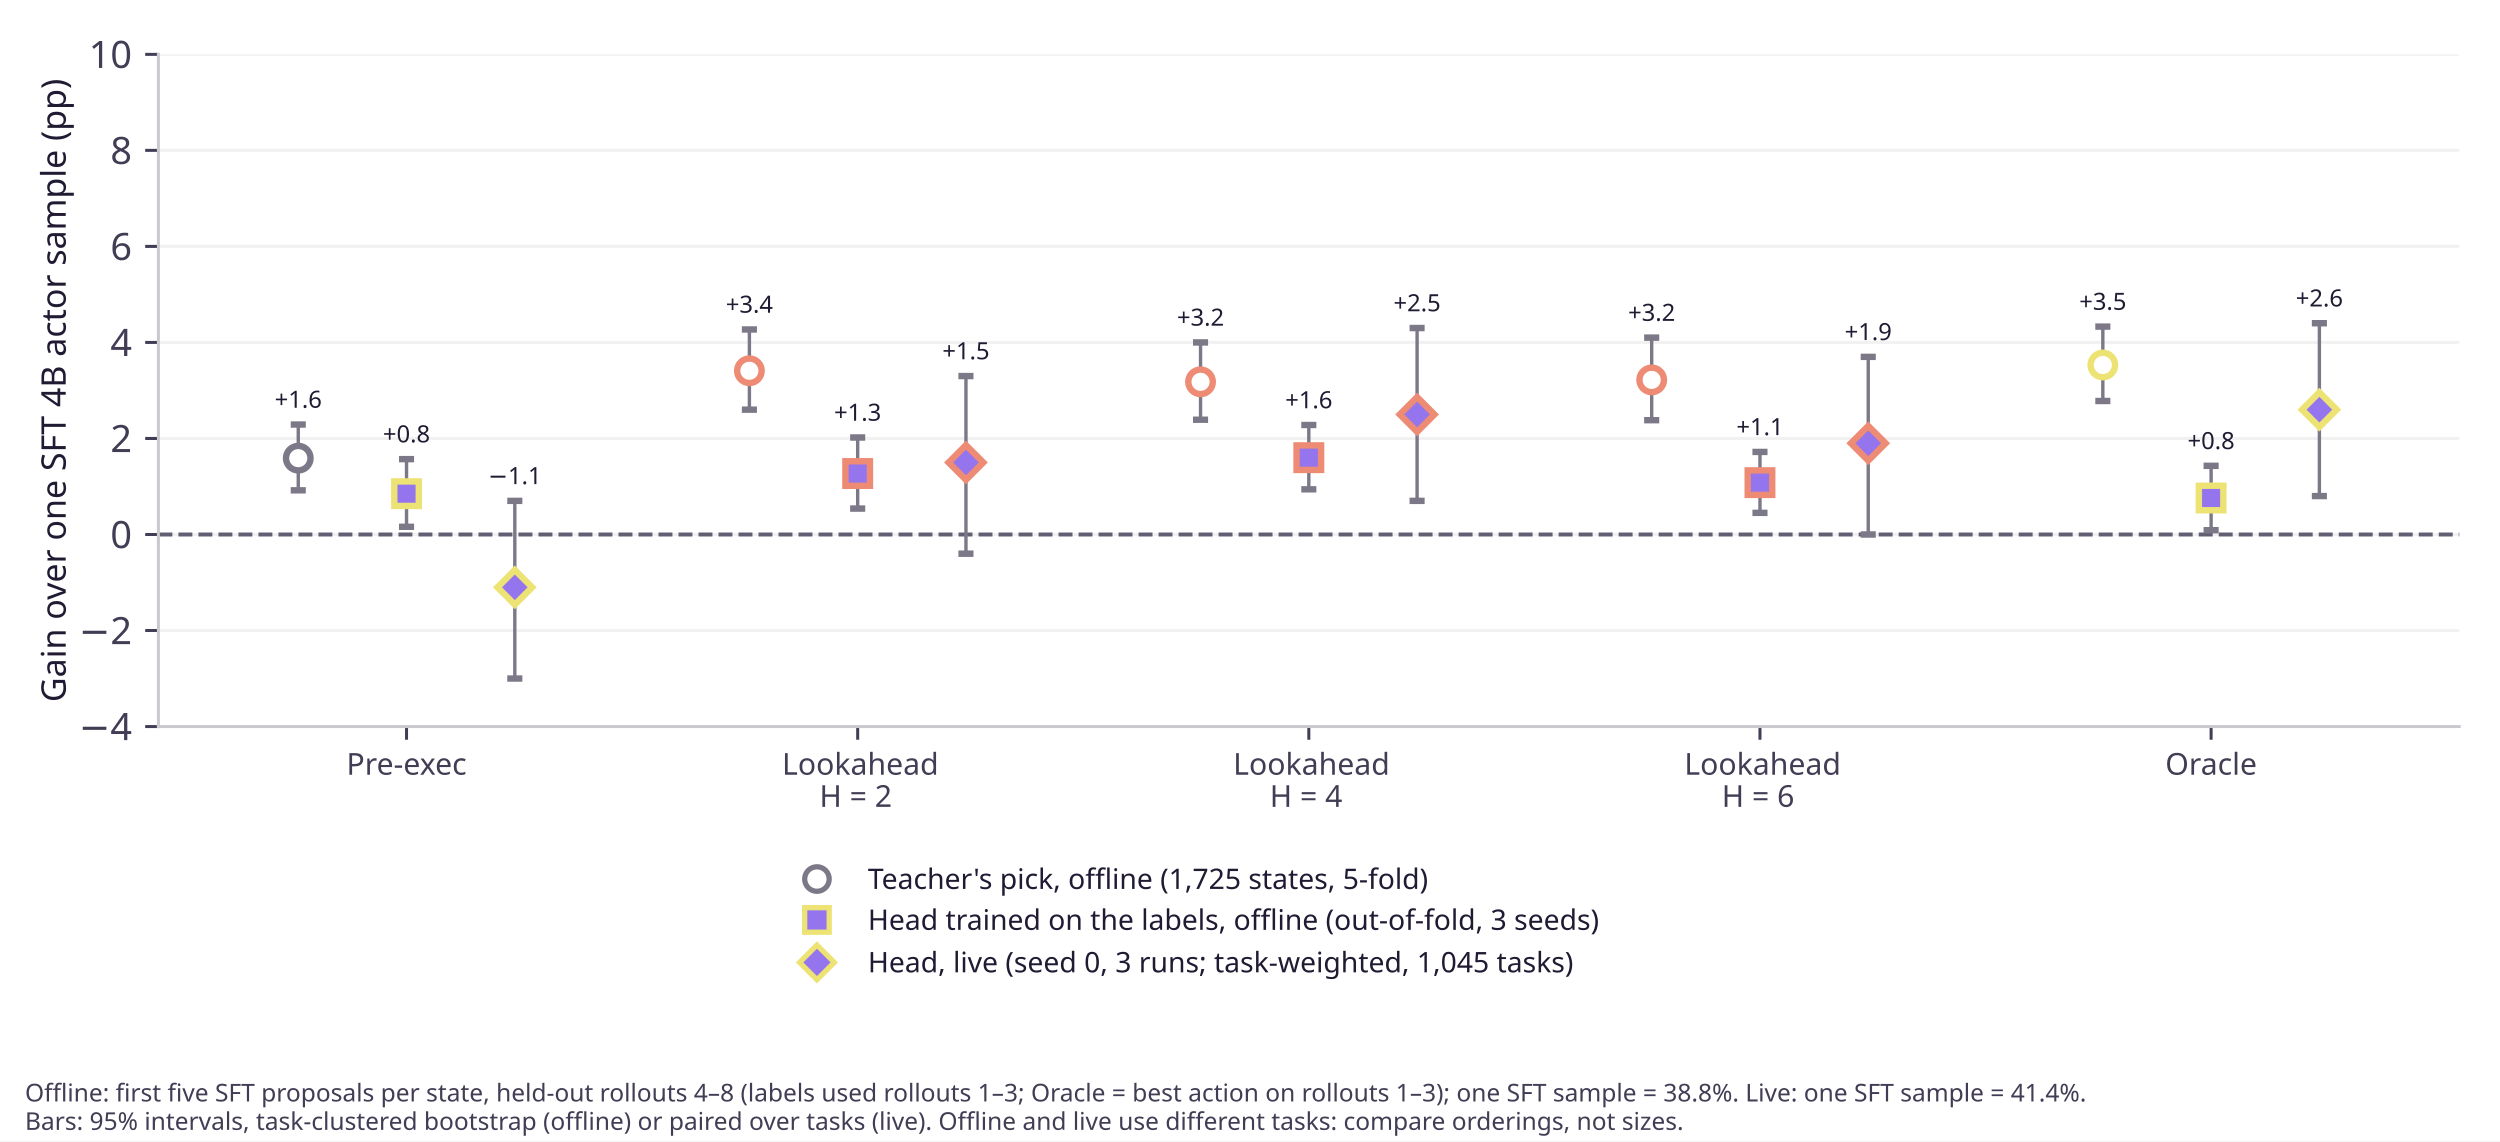
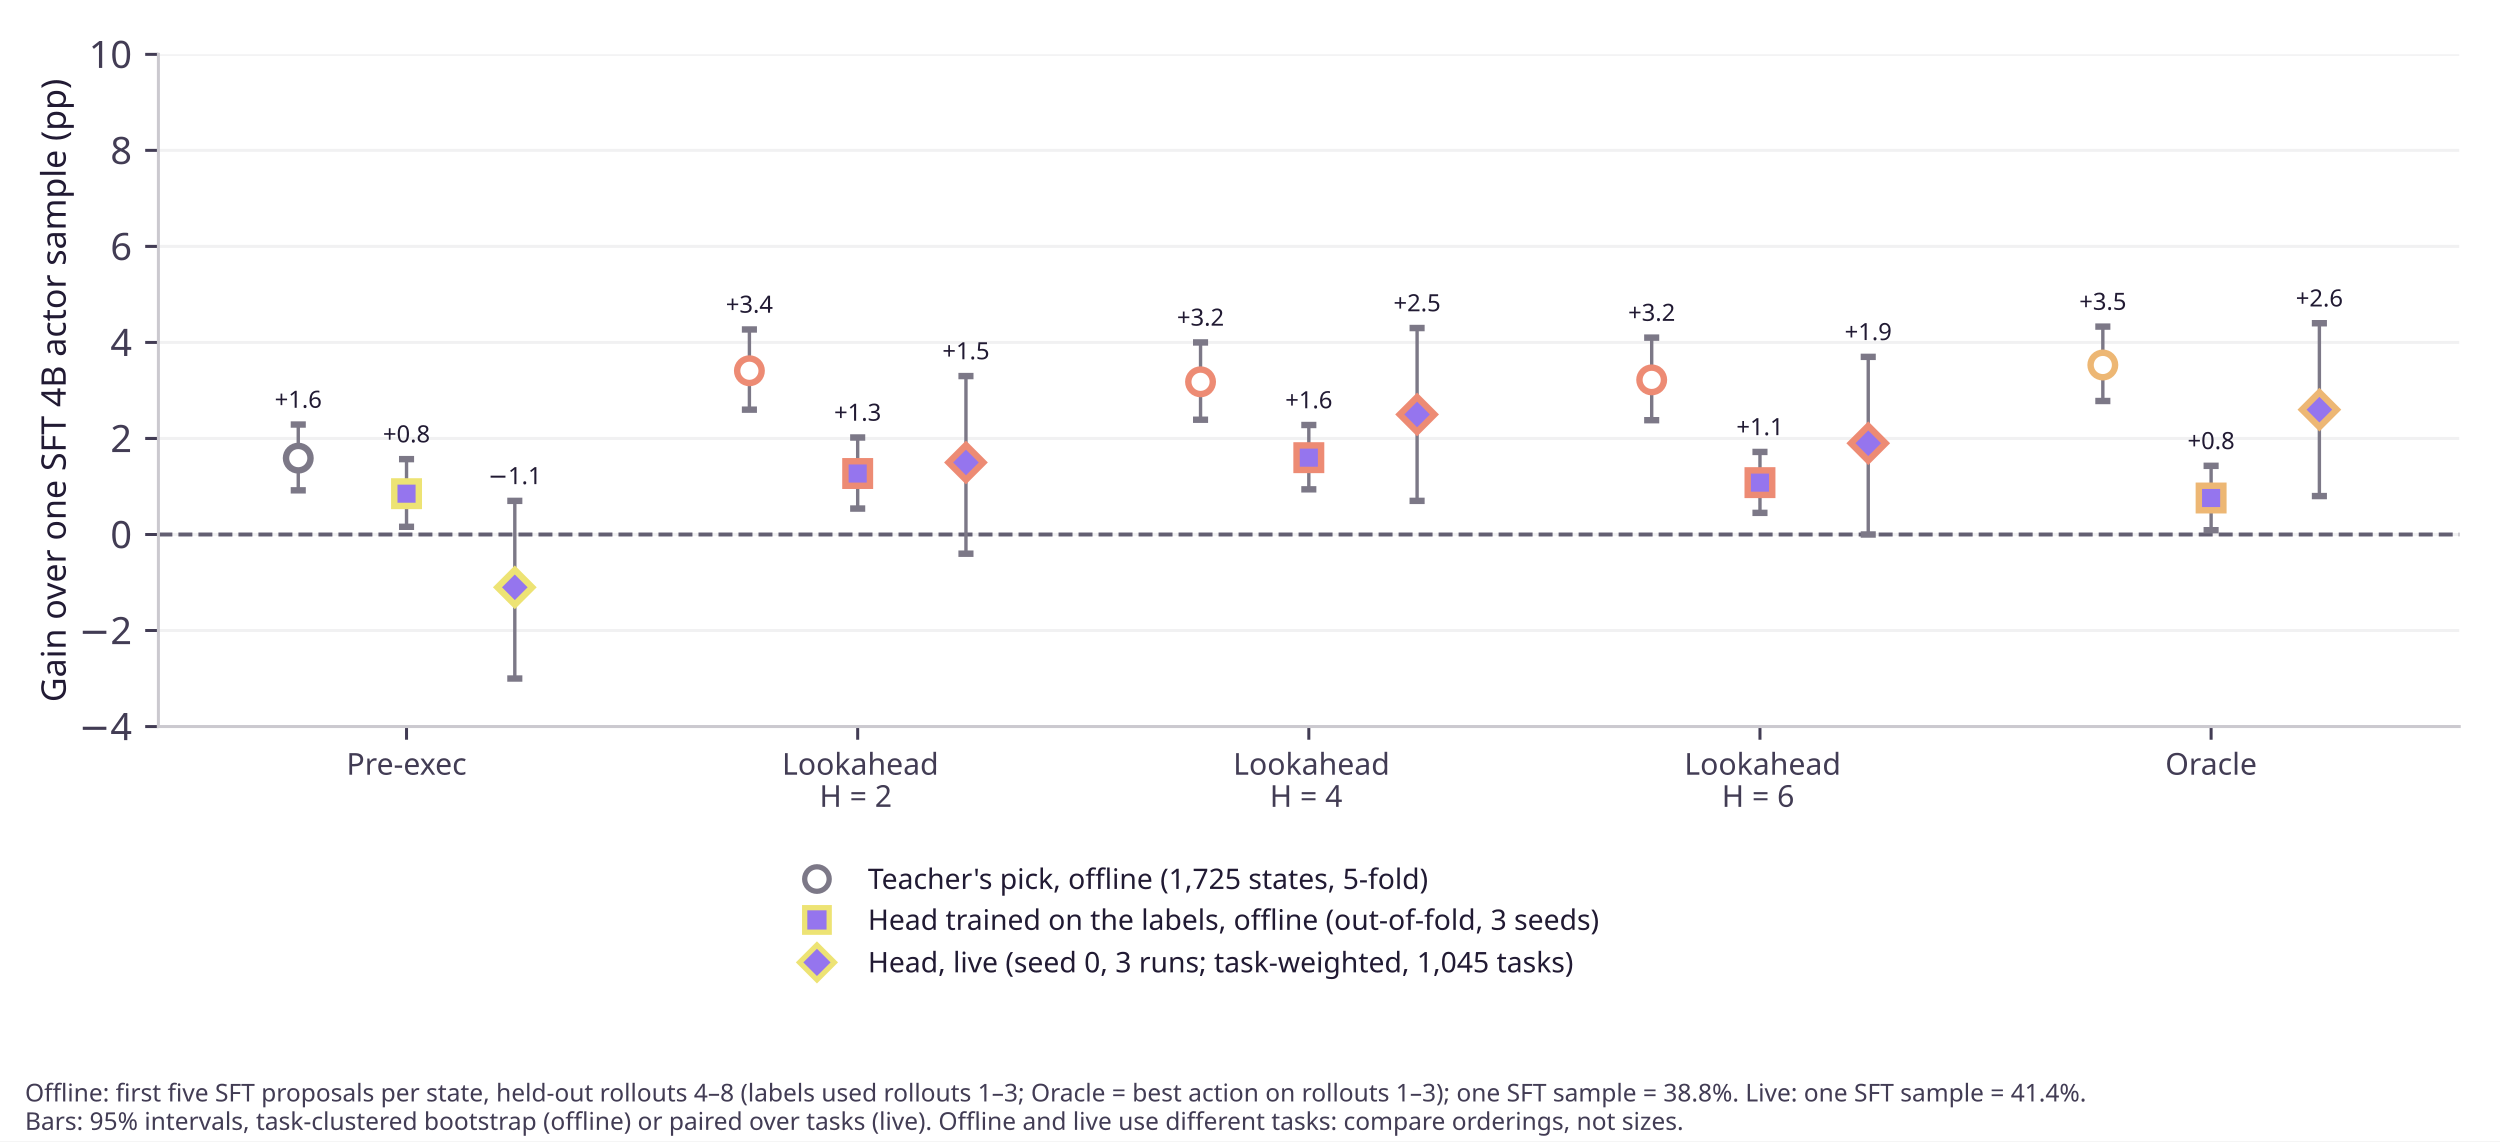
<svg xmlns="http://www.w3.org/2000/svg" xmlns:xlink="http://www.w3.org/1999/xlink" width="662.4pt" height="302.4pt" viewBox="0 0 662.4 302.4" version="1.1">
  <defs>
    <style type="text/css">*{stroke-linejoin: round; stroke-linecap: butt}</style>
  </defs>
  <g id="figure_1">
    <g id="patch_1">
      <path d="M 0 302.4 L 662.4 302.4 L 662.4 0 L 0 0 z " style="fill: #ffffff" />
    </g>
    <g id="axes_1">
      <g id="patch_2">
        <path d="M 41.971 192.508 L 651.6 192.508 L 651.6 14.4 L 41.971 14.4 z " style="fill: #ffffff" />
      </g>
      <g id="line2d_1">
-         <path d="M 41.971 141.62 L 651.6 141.62 " clip-path="url(#p4534a113a1)" style="fill: none; stroke-dasharray: 3.7,1.6; stroke-dashoffset: 0; stroke: #423c54" />
+         <path d="M 41.971 141.62 L 651.6 141.62 " clip-path="url(#pb797f9b821)" style="fill: none; stroke-dasharray: 3.7,1.6; stroke-dashoffset: 0; stroke: #423c54" />
      </g>
      <g id="matplotlib.axis_1">
        <g id="xtick_1">
          <g id="line2d_2">
            <defs>
-               <path id="m0a3f38be21" d="M 0 0 L 0 3.5 " style="stroke: #423c54; stroke-width: 0.8" />
+               <path id="mb67d8c7334" d="M 0 0 L 0 3.5 " style="stroke: #423c54; stroke-width: 0.8" />
            </defs>
            <g>
-               <use xlink:href="#m0a3f38be21" x="107.716" y="192.508" style="fill: #423c54; stroke: #423c54; stroke-width: 0.8" />
+               <use xlink:href="#mb67d8c7334" x="107.716" y="192.508" style="fill: #423c54; stroke: #423c54; stroke-width: 0.8" />
            </g>
          </g>
          <g id="text_1">
            <text style="fill: #423c54; font: 8px 'Albert Sans'; text-anchor: middle" x="107.716" y="205.268" transform="rotate(-0 107.7155 205.2678)">Pre-exec</text>
          </g>
        </g>
        <g id="xtick_2">
          <g id="line2d_3">
            <g>
-               <use xlink:href="#m0a3f38be21" x="227.251" y="192.508" style="fill: #423c54; stroke: #423c54; stroke-width: 0.8" />
+               <use xlink:href="#mb67d8c7334" x="227.251" y="192.508" style="fill: #423c54; stroke: #423c54; stroke-width: 0.8" />
            </g>
          </g>
          <g id="text_2">
            <text style="fill: #423c54; font: 8px 'Albert Sans'" transform="translate(207.2068 205.2678)">Lookahead</text>
            <text style="fill: #423c54; font: 8px 'Albert Sans'" transform="translate(217.1187 213.7798)">H = 2</text>
          </g>
        </g>
        <g id="xtick_3">
          <g id="line2d_4">
            <g>
-               <use xlink:href="#m0a3f38be21" x="346.786" y="192.508" style="fill: #423c54; stroke: #423c54; stroke-width: 0.8" />
+               <use xlink:href="#mb67d8c7334" x="346.786" y="192.508" style="fill: #423c54; stroke: #423c54; stroke-width: 0.8" />
            </g>
          </g>
          <g id="text_3">
            <text style="fill: #423c54; font: 8px 'Albert Sans'" transform="translate(326.7419 205.2678)">Lookahead</text>
            <text style="fill: #423c54; font: 8px 'Albert Sans'" transform="translate(336.4375 213.7798)">H = 4</text>
          </g>
        </g>
        <g id="xtick_4">
          <g id="line2d_5">
            <g>
-               <use xlink:href="#m0a3f38be21" x="466.321" y="192.508" style="fill: #423c54; stroke: #423c54; stroke-width: 0.8" />
+               <use xlink:href="#mb67d8c7334" x="466.321" y="192.508" style="fill: #423c54; stroke: #423c54; stroke-width: 0.8" />
            </g>
          </g>
          <g id="text_4">
            <text style="fill: #423c54; font: 8px 'Albert Sans'" transform="translate(446.2769 205.2678)">Lookahead</text>
            <text style="fill: #423c54; font: 8px 'Albert Sans'" transform="translate(456.1963 213.7798)">H = 6</text>
          </g>
        </g>
        <g id="xtick_5">
          <g id="line2d_6">
            <g>
-               <use xlink:href="#m0a3f38be21" x="585.856" y="192.508" style="fill: #423c54; stroke: #423c54; stroke-width: 0.8" />
+               <use xlink:href="#mb67d8c7334" x="585.856" y="192.508" style="fill: #423c54; stroke: #423c54; stroke-width: 0.8" />
            </g>
          </g>
          <g id="text_5">
            <text style="fill: #423c54; font: 8px 'Albert Sans'; text-anchor: middle" x="585.856" y="205.268" transform="rotate(-0 585.8557 205.2678)">Oracle</text>
          </g>
        </g>
      </g>
      <g id="matplotlib.axis_2">
        <g id="ytick_1">
          <g id="line2d_7">
-             <path d="M 41.971 192.508 L 651.6 192.508 " clip-path="url(#p4534a113a1)" style="fill: none; stroke: #cbc9cf; stroke-opacity: 0.25; stroke-width: 0.8; stroke-linecap: square" />
+             <path d="M 41.971 192.508 L 651.6 192.508 " clip-path="url(#pb797f9b821)" style="fill: none; stroke: #cbc9cf; stroke-opacity: 0.25; stroke-width: 0.8; stroke-linecap: square" />
          </g>
          <g id="line2d_8">
            <defs>
-               <path id="m209fab09b3" d="M 0 0 L -3.5 0 " style="stroke: #423c54; stroke-width: 0.8" />
+               <path id="ma826b77b75" d="M 0 0 L -3.5 0 " style="stroke: #423c54; stroke-width: 0.8" />
            </defs>
            <g>
-               <use xlink:href="#m209fab09b3" x="41.971" y="192.508" style="fill: #423c54; stroke: #423c54; stroke-width: 0.8" />
+               <use xlink:href="#ma826b77b75" x="41.971" y="192.508" style="fill: #423c54; stroke: #423c54; stroke-width: 0.8" />
            </g>
          </g>
          <g id="text_6">
            <text style="fill: #423c54; font: 10px 'Albert Sans'; text-anchor: end" x="34.971" y="196.108" transform="rotate(-0 34.97125 196.1078)">−4</text>
          </g>
        </g>
        <g id="ytick_2">
          <g id="line2d_9">
-             <path d="M 41.971 167.064 L 651.6 167.064 " clip-path="url(#p4534a113a1)" style="fill: none; stroke: #cbc9cf; stroke-opacity: 0.25; stroke-width: 0.8; stroke-linecap: square" />
+             <path d="M 41.971 167.064 L 651.6 167.064 " clip-path="url(#pb797f9b821)" style="fill: none; stroke: #cbc9cf; stroke-opacity: 0.25; stroke-width: 0.8; stroke-linecap: square" />
          </g>
          <g id="line2d_10">
            <g>
-               <use xlink:href="#m209fab09b3" x="41.971" y="167.064" style="fill: #423c54; stroke: #423c54; stroke-width: 0.8" />
+               <use xlink:href="#ma826b77b75" x="41.971" y="167.064" style="fill: #423c54; stroke: #423c54; stroke-width: 0.8" />
            </g>
          </g>
          <g id="text_7">
            <text style="fill: #423c54; font: 10px 'Albert Sans'; text-anchor: end" x="34.971" y="170.664" transform="rotate(-0 34.97125 170.6639)">−2</text>
          </g>
        </g>
        <g id="ytick_3">
          <g id="line2d_11">
-             <path d="M 41.971 141.62 L 651.6 141.62 " clip-path="url(#p4534a113a1)" style="fill: none; stroke: #cbc9cf; stroke-opacity: 0.25; stroke-width: 0.8; stroke-linecap: square" />
+             <path d="M 41.971 141.62 L 651.6 141.62 " clip-path="url(#pb797f9b821)" style="fill: none; stroke: #cbc9cf; stroke-opacity: 0.25; stroke-width: 0.8; stroke-linecap: square" />
          </g>
          <g id="line2d_12">
            <g>
-               <use xlink:href="#m209fab09b3" x="41.971" y="141.62" style="fill: #423c54; stroke: #423c54; stroke-width: 0.8" />
+               <use xlink:href="#ma826b77b75" x="41.971" y="141.62" style="fill: #423c54; stroke: #423c54; stroke-width: 0.8" />
            </g>
          </g>
          <g id="text_8">
            <text style="fill: #423c54; font: 10px 'Albert Sans'; text-anchor: end" x="34.971" y="145.22" transform="rotate(-0 34.97125 145.2199)">0</text>
          </g>
        </g>
        <g id="ytick_4">
          <g id="line2d_13">
-             <path d="M 41.971 116.176 L 651.6 116.176 " clip-path="url(#p4534a113a1)" style="fill: none; stroke: #cbc9cf; stroke-opacity: 0.25; stroke-width: 0.8; stroke-linecap: square" />
+             <path d="M 41.971 116.176 L 651.6 116.176 " clip-path="url(#pb797f9b821)" style="fill: none; stroke: #cbc9cf; stroke-opacity: 0.25; stroke-width: 0.8; stroke-linecap: square" />
          </g>
          <g id="line2d_14">
            <g>
-               <use xlink:href="#m209fab09b3" x="41.971" y="116.176" style="fill: #423c54; stroke: #423c54; stroke-width: 0.8" />
+               <use xlink:href="#ma826b77b75" x="41.971" y="116.176" style="fill: #423c54; stroke: #423c54; stroke-width: 0.8" />
            </g>
          </g>
          <g id="text_9">
            <text style="fill: #423c54; font: 10px 'Albert Sans'; text-anchor: end" x="34.971" y="119.776" transform="rotate(-0 34.97125 119.7759)">2</text>
          </g>
        </g>
        <g id="ytick_5">
          <g id="line2d_15">
-             <path d="M 41.971 90.732 L 651.6 90.732 " clip-path="url(#p4534a113a1)" style="fill: none; stroke: #cbc9cf; stroke-opacity: 0.25; stroke-width: 0.8; stroke-linecap: square" />
+             <path d="M 41.971 90.732 L 651.6 90.732 " clip-path="url(#pb797f9b821)" style="fill: none; stroke: #cbc9cf; stroke-opacity: 0.25; stroke-width: 0.8; stroke-linecap: square" />
          </g>
          <g id="line2d_16">
            <g>
-               <use xlink:href="#m209fab09b3" x="41.971" y="90.732" style="fill: #423c54; stroke: #423c54; stroke-width: 0.8" />
+               <use xlink:href="#ma826b77b75" x="41.971" y="90.732" style="fill: #423c54; stroke: #423c54; stroke-width: 0.8" />
            </g>
          </g>
          <g id="text_10">
            <text style="fill: #423c54; font: 10px 'Albert Sans'; text-anchor: end" x="34.971" y="94.332" transform="rotate(-0 34.97125 94.33193)">4</text>
          </g>
        </g>
        <g id="ytick_6">
          <g id="line2d_17">
-             <path d="M 41.971 65.288 L 651.6 65.288 " clip-path="url(#p4534a113a1)" style="fill: none; stroke: #cbc9cf; stroke-opacity: 0.25; stroke-width: 0.8; stroke-linecap: square" />
+             <path d="M 41.971 65.288 L 651.6 65.288 " clip-path="url(#pb797f9b821)" style="fill: none; stroke: #cbc9cf; stroke-opacity: 0.25; stroke-width: 0.8; stroke-linecap: square" />
          </g>
          <g id="line2d_18">
            <g>
-               <use xlink:href="#m209fab09b3" x="41.971" y="65.288" style="fill: #423c54; stroke: #423c54; stroke-width: 0.8" />
+               <use xlink:href="#ma826b77b75" x="41.971" y="65.288" style="fill: #423c54; stroke: #423c54; stroke-width: 0.8" />
            </g>
          </g>
          <g id="text_11">
            <text style="fill: #423c54; font: 10px 'Albert Sans'; text-anchor: end" x="34.971" y="68.888" transform="rotate(-0 34.97125 68.88795)">6</text>
          </g>
        </g>
        <g id="ytick_7">
          <g id="line2d_19">
-             <path d="M 41.971 39.844 L 651.6 39.844 " clip-path="url(#p4534a113a1)" style="fill: none; stroke: #cbc9cf; stroke-opacity: 0.25; stroke-width: 0.8; stroke-linecap: square" />
+             <path d="M 41.971 39.844 L 651.6 39.844 " clip-path="url(#pb797f9b821)" style="fill: none; stroke: #cbc9cf; stroke-opacity: 0.25; stroke-width: 0.8; stroke-linecap: square" />
          </g>
          <g id="line2d_20">
            <g>
-               <use xlink:href="#m209fab09b3" x="41.971" y="39.844" style="fill: #423c54; stroke: #423c54; stroke-width: 0.8" />
+               <use xlink:href="#ma826b77b75" x="41.971" y="39.844" style="fill: #423c54; stroke: #423c54; stroke-width: 0.8" />
            </g>
          </g>
          <g id="text_12">
            <text style="fill: #423c54; font: 10px 'Albert Sans'; text-anchor: end" x="34.971" y="43.444" transform="rotate(-0 34.97125 43.44398)">8</text>
          </g>
        </g>
        <g id="ytick_8">
          <g id="line2d_21">
-             <path d="M 41.971 14.4 L 651.6 14.4 " clip-path="url(#p4534a113a1)" style="fill: none; stroke: #cbc9cf; stroke-opacity: 0.25; stroke-width: 0.8; stroke-linecap: square" />
+             <path d="M 41.971 14.4 L 651.6 14.4 " clip-path="url(#pb797f9b821)" style="fill: none; stroke: #cbc9cf; stroke-opacity: 0.25; stroke-width: 0.8; stroke-linecap: square" />
          </g>
          <g id="line2d_22">
            <g>
-               <use xlink:href="#m209fab09b3" x="41.971" y="14.4" style="fill: #423c54; stroke: #423c54; stroke-width: 0.8" />
+               <use xlink:href="#ma826b77b75" x="41.971" y="14.4" style="fill: #423c54; stroke: #423c54; stroke-width: 0.8" />
            </g>
          </g>
          <g id="text_13">
            <text style="fill: #423c54; font: 10px 'Albert Sans'; text-anchor: end" x="34.971" y="18" transform="rotate(-0 34.97125 18)">10</text>
          </g>
        </g>
        <g id="text_14">
          <text style="fill: #211a33; font: 9px 'Albert Sans'; text-anchor: middle" x="17.412" y="103.454" transform="rotate(-90 17.41187 103.4539)">Gain over one SFT 4B actor sample (pp)</text>
        </g>
      </g>
      <g id="patch_3">
        <path d="M 41.971 192.508 L 41.971 14.4 " style="fill: none; stroke: #cbc9cf; stroke-width: 0.8; stroke-linejoin: miter; stroke-linecap: square" />
      </g>
      <g id="patch_4">
        <path d="M 41.971 192.508 L 651.6 192.508 " style="fill: none; stroke: #cbc9cf; stroke-width: 0.8; stroke-linejoin: miter; stroke-linecap: square" />
      </g>
      <g id="LineCollection_1">
-         <path d="M 79.027 129.916 L 79.027 112.487 " clip-path="url(#p4534a113a1)" style="fill: none; stroke: #7c7887; stroke-width: 0.9" />
+         <path d="M 79.027 129.916 L 79.027 112.487 " clip-path="url(#pb797f9b821)" style="fill: none; stroke: #7c7887; stroke-width: 0.9" />
      </g>
      <g id="line2d_23">
        <defs>
-           <path id="m569c710609" d="M 2 0 L -2 -0 " style="stroke: #7c7887; stroke-width: 1.7" />
-         </defs>
-         <g clip-path="url(#p4534a113a1)">
-           <use xlink:href="#m569c710609" x="79.027" y="129.916" style="fill: #7c7887; stroke: #7c7887; stroke-width: 1.7" />
+           <path id="m2ffc10a683" d="M 2 0 L -2 -0 " style="stroke: #7c7887; stroke-width: 1.7" />
+         </defs>
+         <g clip-path="url(#pb797f9b821)">
+           <use xlink:href="#m2ffc10a683" x="79.027" y="129.916" style="fill: #7c7887; stroke: #7c7887; stroke-width: 1.7" />
        </g>
      </g>
      <g id="line2d_24">
-         <g clip-path="url(#p4534a113a1)">
-           <use xlink:href="#m569c710609" x="79.027" y="112.487" style="fill: #7c7887; stroke: #7c7887; stroke-width: 1.7" />
+         <g clip-path="url(#pb797f9b821)">
+           <use xlink:href="#m2ffc10a683" x="79.027" y="112.487" style="fill: #7c7887; stroke: #7c7887; stroke-width: 1.7" />
        </g>
      </g>
      <g id="text_15">
        <text style="fill: #211a33; font: 6.3px 'Albert Sans'; text-anchor: middle" x="79.027" y="108.046" transform="rotate(-0 79.02711 108.046)">+1.6</text>
      </g>
      <g id="LineCollection_2">
-         <path d="M 107.716 139.584 L 107.716 121.646 " clip-path="url(#p4534a113a1)" style="fill: none; stroke: #7c7887; stroke-width: 0.9" />
+         <path d="M 107.716 139.584 L 107.716 121.646 " clip-path="url(#pb797f9b821)" style="fill: none; stroke: #7c7887; stroke-width: 0.9" />
      </g>
      <g id="line2d_25">
-         <g clip-path="url(#p4534a113a1)">
-           <use xlink:href="#m569c710609" x="107.716" y="139.584" style="fill: #7c7887; stroke: #7c7887; stroke-width: 1.7" />
+         <g clip-path="url(#pb797f9b821)">
+           <use xlink:href="#m2ffc10a683" x="107.716" y="139.584" style="fill: #7c7887; stroke: #7c7887; stroke-width: 1.7" />
        </g>
      </g>
      <g id="line2d_26">
-         <g clip-path="url(#p4534a113a1)">
-           <use xlink:href="#m569c710609" x="107.716" y="121.646" style="fill: #7c7887; stroke: #7c7887; stroke-width: 1.7" />
+         <g clip-path="url(#pb797f9b821)">
+           <use xlink:href="#m2ffc10a683" x="107.716" y="121.646" style="fill: #7c7887; stroke: #7c7887; stroke-width: 1.7" />
        </g>
      </g>
      <g id="text_16">
        <text style="fill: #211a33; font: 6.3px 'Albert Sans'; text-anchor: middle" x="107.716" y="117.206" transform="rotate(-0 107.7155 117.2059)">+0.8</text>
      </g>
      <g id="LineCollection_3">
-         <path d="M 136.404 179.786 L 136.404 132.714 " clip-path="url(#p4534a113a1)" style="fill: none; stroke: #7c7887; stroke-width: 0.9" />
+         <path d="M 136.404 179.786 L 136.404 132.714 " clip-path="url(#pb797f9b821)" style="fill: none; stroke: #7c7887; stroke-width: 0.9" />
      </g>
      <g id="line2d_27">
-         <g clip-path="url(#p4534a113a1)">
-           <use xlink:href="#m569c710609" x="136.404" y="179.786" style="fill: #7c7887; stroke: #7c7887; stroke-width: 1.7" />
+         <g clip-path="url(#pb797f9b821)">
+           <use xlink:href="#m2ffc10a683" x="136.404" y="179.786" style="fill: #7c7887; stroke: #7c7887; stroke-width: 1.7" />
        </g>
      </g>
      <g id="line2d_28">
-         <g clip-path="url(#p4534a113a1)">
-           <use xlink:href="#m569c710609" x="136.404" y="132.714" style="fill: #7c7887; stroke: #7c7887; stroke-width: 1.7" />
+         <g clip-path="url(#pb797f9b821)">
+           <use xlink:href="#m2ffc10a683" x="136.404" y="132.714" style="fill: #7c7887; stroke: #7c7887; stroke-width: 1.7" />
        </g>
      </g>
      <g id="text_17">
        <text style="fill: #211a33; font: 6.3px 'Albert Sans'; text-anchor: middle" x="136.404" y="128.274" transform="rotate(-0 136.4039 128.274)">−1.1</text>
      </g>
      <g id="LineCollection_4">
-         <path d="M 198.562 108.543 L 198.562 87.297 " clip-path="url(#p4534a113a1)" style="fill: none; stroke: #7c7887; stroke-width: 0.9" />
+         <path d="M 198.562 108.543 L 198.562 87.297 " clip-path="url(#pb797f9b821)" style="fill: none; stroke: #7c7887; stroke-width: 0.9" />
      </g>
      <g id="line2d_29">
-         <g clip-path="url(#p4534a113a1)">
-           <use xlink:href="#m569c710609" x="198.562" y="108.543" style="fill: #7c7887; stroke: #7c7887; stroke-width: 1.7" />
+         <g clip-path="url(#pb797f9b821)">
+           <use xlink:href="#m2ffc10a683" x="198.562" y="108.543" style="fill: #7c7887; stroke: #7c7887; stroke-width: 1.7" />
        </g>
      </g>
      <g id="line2d_30">
-         <g clip-path="url(#p4534a113a1)">
-           <use xlink:href="#m569c710609" x="198.562" y="87.297" style="fill: #7c7887; stroke: #7c7887; stroke-width: 1.7" />
+         <g clip-path="url(#pb797f9b821)">
+           <use xlink:href="#m2ffc10a683" x="198.562" y="87.297" style="fill: #7c7887; stroke: #7c7887; stroke-width: 1.7" />
        </g>
      </g>
      <g id="text_18">
        <text style="fill: #211a33; font: 6.3px 'Albert Sans'; text-anchor: middle" x="198.562" y="82.856" transform="rotate(-0 198.5622 82.8565)">+3.4</text>
      </g>
      <g id="LineCollection_5">
-         <path d="M 227.251 134.75 L 227.251 115.921 " clip-path="url(#p4534a113a1)" style="fill: none; stroke: #7c7887; stroke-width: 0.9" />
+         <path d="M 227.251 134.75 L 227.251 115.921 " clip-path="url(#pb797f9b821)" style="fill: none; stroke: #7c7887; stroke-width: 0.9" />
      </g>
      <g id="line2d_31">
-         <g clip-path="url(#p4534a113a1)">
-           <use xlink:href="#m569c710609" x="227.251" y="134.75" style="fill: #7c7887; stroke: #7c7887; stroke-width: 1.7" />
+         <g clip-path="url(#pb797f9b821)">
+           <use xlink:href="#m2ffc10a683" x="227.251" y="134.75" style="fill: #7c7887; stroke: #7c7887; stroke-width: 1.7" />
        </g>
      </g>
      <g id="line2d_32">
-         <g clip-path="url(#p4534a113a1)">
-           <use xlink:href="#m569c710609" x="227.251" y="115.921" style="fill: #7c7887; stroke: #7c7887; stroke-width: 1.7" />
+         <g clip-path="url(#pb797f9b821)">
+           <use xlink:href="#m2ffc10a683" x="227.251" y="115.921" style="fill: #7c7887; stroke: #7c7887; stroke-width: 1.7" />
        </g>
      </g>
      <g id="text_19">
        <text style="fill: #211a33; font: 6.3px 'Albert Sans'; text-anchor: middle" x="227.251" y="111.481" transform="rotate(-0 227.2506 111.481)">+1.3</text>
      </g>
      <g id="LineCollection_6">
-         <path d="M 255.939 146.709 L 255.939 99.637 " clip-path="url(#p4534a113a1)" style="fill: none; stroke: #7c7887; stroke-width: 0.9" />
+         <path d="M 255.939 146.709 L 255.939 99.637 " clip-path="url(#pb797f9b821)" style="fill: none; stroke: #7c7887; stroke-width: 0.9" />
      </g>
      <g id="line2d_33">
-         <g clip-path="url(#p4534a113a1)">
-           <use xlink:href="#m569c710609" x="255.939" y="146.709" style="fill: #7c7887; stroke: #7c7887; stroke-width: 1.7" />
+         <g clip-path="url(#pb797f9b821)">
+           <use xlink:href="#m2ffc10a683" x="255.939" y="146.709" style="fill: #7c7887; stroke: #7c7887; stroke-width: 1.7" />
        </g>
      </g>
      <g id="line2d_34">
-         <g clip-path="url(#p4534a113a1)">
-           <use xlink:href="#m569c710609" x="255.939" y="99.637" style="fill: #7c7887; stroke: #7c7887; stroke-width: 1.7" />
+         <g clip-path="url(#pb797f9b821)">
+           <use xlink:href="#m2ffc10a683" x="255.939" y="99.637" style="fill: #7c7887; stroke: #7c7887; stroke-width: 1.7" />
        </g>
      </g>
      <g id="text_20">
        <text style="fill: #211a33; font: 6.3px 'Albert Sans'; text-anchor: middle" x="255.939" y="95.197" transform="rotate(-0 255.939 95.19683)">+1.5</text>
      </g>
      <g id="LineCollection_7">
-         <path d="M 318.097 111.214 L 318.097 90.732 " clip-path="url(#p4534a113a1)" style="fill: none; stroke: #7c7887; stroke-width: 0.9" />
+         <path d="M 318.097 111.214 L 318.097 90.732 " clip-path="url(#pb797f9b821)" style="fill: none; stroke: #7c7887; stroke-width: 0.9" />
      </g>
      <g id="line2d_35">
-         <g clip-path="url(#p4534a113a1)">
-           <use xlink:href="#m569c710609" x="318.097" y="111.214" style="fill: #7c7887; stroke: #7c7887; stroke-width: 1.7" />
+         <g clip-path="url(#pb797f9b821)">
+           <use xlink:href="#m2ffc10a683" x="318.097" y="111.214" style="fill: #7c7887; stroke: #7c7887; stroke-width: 1.7" />
        </g>
      </g>
      <g id="line2d_36">
-         <g clip-path="url(#p4534a113a1)">
-           <use xlink:href="#m569c710609" x="318.097" y="90.732" style="fill: #7c7887; stroke: #7c7887; stroke-width: 1.7" />
+         <g clip-path="url(#pb797f9b821)">
+           <use xlink:href="#m2ffc10a683" x="318.097" y="90.732" style="fill: #7c7887; stroke: #7c7887; stroke-width: 1.7" />
        </g>
      </g>
      <g id="text_21">
        <text style="fill: #211a33; font: 6.3px 'Albert Sans'; text-anchor: middle" x="318.097" y="86.291" transform="rotate(-0 318.0972 86.29143)">+3.2</text>
      </g>
      <g id="LineCollection_8">
-         <path d="M 346.786 129.661 L 346.786 112.614 " clip-path="url(#p4534a113a1)" style="fill: none; stroke: #7c7887; stroke-width: 0.9" />
+         <path d="M 346.786 129.661 L 346.786 112.614 " clip-path="url(#pb797f9b821)" style="fill: none; stroke: #7c7887; stroke-width: 0.9" />
      </g>
      <g id="line2d_37">
-         <g clip-path="url(#p4534a113a1)">
-           <use xlink:href="#m569c710609" x="346.786" y="129.661" style="fill: #7c7887; stroke: #7c7887; stroke-width: 1.7" />
+         <g clip-path="url(#pb797f9b821)">
+           <use xlink:href="#m2ffc10a683" x="346.786" y="129.661" style="fill: #7c7887; stroke: #7c7887; stroke-width: 1.7" />
        </g>
      </g>
      <g id="line2d_38">
-         <g clip-path="url(#p4534a113a1)">
-           <use xlink:href="#m569c710609" x="346.786" y="112.614" style="fill: #7c7887; stroke: #7c7887; stroke-width: 1.7" />
+         <g clip-path="url(#pb797f9b821)">
+           <use xlink:href="#m2ffc10a683" x="346.786" y="112.614" style="fill: #7c7887; stroke: #7c7887; stroke-width: 1.7" />
        </g>
      </g>
      <g id="text_22">
        <text style="fill: #211a33; font: 6.3px 'Albert Sans'; text-anchor: middle" x="346.786" y="108.173" transform="rotate(-0 346.7856 108.1733)">+1.6</text>
      </g>
      <g id="LineCollection_9">
-         <path d="M 375.474 132.714 L 375.474 86.915 " clip-path="url(#p4534a113a1)" style="fill: none; stroke: #7c7887; stroke-width: 0.9" />
+         <path d="M 375.474 132.714 L 375.474 86.915 " clip-path="url(#pb797f9b821)" style="fill: none; stroke: #7c7887; stroke-width: 0.9" />
      </g>
      <g id="line2d_39">
-         <g clip-path="url(#p4534a113a1)">
-           <use xlink:href="#m569c710609" x="375.474" y="132.714" style="fill: #7c7887; stroke: #7c7887; stroke-width: 1.7" />
+         <g clip-path="url(#pb797f9b821)">
+           <use xlink:href="#m2ffc10a683" x="375.474" y="132.714" style="fill: #7c7887; stroke: #7c7887; stroke-width: 1.7" />
        </g>
      </g>
      <g id="line2d_40">
-         <g clip-path="url(#p4534a113a1)">
-           <use xlink:href="#m569c710609" x="375.474" y="86.915" style="fill: #7c7887; stroke: #7c7887; stroke-width: 1.7" />
+         <g clip-path="url(#pb797f9b821)">
+           <use xlink:href="#m2ffc10a683" x="375.474" y="86.915" style="fill: #7c7887; stroke: #7c7887; stroke-width: 1.7" />
        </g>
      </g>
      <g id="text_23">
        <text style="fill: #211a33; font: 6.3px 'Albert Sans'; text-anchor: middle" x="375.474" y="82.475" transform="rotate(-0 375.474 82.47484)">+2.5</text>
      </g>
      <g id="LineCollection_10">
-         <path d="M 437.632 111.342 L 437.632 89.46 " clip-path="url(#p4534a113a1)" style="fill: none; stroke: #7c7887; stroke-width: 0.9" />
+         <path d="M 437.632 111.342 L 437.632 89.46 " clip-path="url(#pb797f9b821)" style="fill: none; stroke: #7c7887; stroke-width: 0.9" />
      </g>
      <g id="line2d_41">
-         <g clip-path="url(#p4534a113a1)">
-           <use xlink:href="#m569c710609" x="437.632" y="111.342" style="fill: #7c7887; stroke: #7c7887; stroke-width: 1.7" />
+         <g clip-path="url(#pb797f9b821)">
+           <use xlink:href="#m2ffc10a683" x="437.632" y="111.342" style="fill: #7c7887; stroke: #7c7887; stroke-width: 1.7" />
        </g>
      </g>
      <g id="line2d_42">
-         <g clip-path="url(#p4534a113a1)">
-           <use xlink:href="#m569c710609" x="437.632" y="89.46" style="fill: #7c7887; stroke: #7c7887; stroke-width: 1.7" />
+         <g clip-path="url(#pb797f9b821)">
+           <use xlink:href="#m2ffc10a683" x="437.632" y="89.46" style="fill: #7c7887; stroke: #7c7887; stroke-width: 1.7" />
        </g>
      </g>
      <g id="text_24">
        <text style="fill: #211a33; font: 6.3px 'Albert Sans'; text-anchor: middle" x="437.632" y="85.019" transform="rotate(-0 437.6323 85.01923)">+3.2</text>
      </g>
      <g id="LineCollection_11">
-         <path d="M 466.321 135.895 L 466.321 119.738 " clip-path="url(#p4534a113a1)" style="fill: none; stroke: #7c7887; stroke-width: 0.9" />
+         <path d="M 466.321 135.895 L 466.321 119.738 " clip-path="url(#pb797f9b821)" style="fill: none; stroke: #7c7887; stroke-width: 0.9" />
      </g>
      <g id="line2d_43">
-         <g clip-path="url(#p4534a113a1)">
-           <use xlink:href="#m569c710609" x="466.321" y="135.895" style="fill: #7c7887; stroke: #7c7887; stroke-width: 1.7" />
+         <g clip-path="url(#pb797f9b821)">
+           <use xlink:href="#m2ffc10a683" x="466.321" y="135.895" style="fill: #7c7887; stroke: #7c7887; stroke-width: 1.7" />
        </g>
      </g>
      <g id="line2d_44">
-         <g clip-path="url(#p4534a113a1)">
-           <use xlink:href="#m569c710609" x="466.321" y="119.738" style="fill: #7c7887; stroke: #7c7887; stroke-width: 1.7" />
+         <g clip-path="url(#pb797f9b821)">
+           <use xlink:href="#m2ffc10a683" x="466.321" y="119.738" style="fill: #7c7887; stroke: #7c7887; stroke-width: 1.7" />
        </g>
      </g>
      <g id="text_25">
        <text style="fill: #211a33; font: 6.3px 'Albert Sans'; text-anchor: middle" x="466.321" y="115.298" transform="rotate(-0 466.3207 115.2976)">+1.1</text>
      </g>
      <g id="LineCollection_12">
-         <path d="M 495.009 141.62 L 495.009 94.549 " clip-path="url(#p4534a113a1)" style="fill: none; stroke: #7c7887; stroke-width: 0.9" />
+         <path d="M 495.009 141.62 L 495.009 94.549 " clip-path="url(#pb797f9b821)" style="fill: none; stroke: #7c7887; stroke-width: 0.9" />
      </g>
      <g id="line2d_45">
-         <g clip-path="url(#p4534a113a1)">
-           <use xlink:href="#m569c710609" x="495.009" y="141.62" style="fill: #7c7887; stroke: #7c7887; stroke-width: 1.7" />
+         <g clip-path="url(#pb797f9b821)">
+           <use xlink:href="#m2ffc10a683" x="495.009" y="141.62" style="fill: #7c7887; stroke: #7c7887; stroke-width: 1.7" />
        </g>
      </g>
      <g id="line2d_46">
-         <g clip-path="url(#p4534a113a1)">
-           <use xlink:href="#m569c710609" x="495.009" y="94.549" style="fill: #7c7887; stroke: #7c7887; stroke-width: 1.7" />
+         <g clip-path="url(#pb797f9b821)">
+           <use xlink:href="#m2ffc10a683" x="495.009" y="94.549" style="fill: #7c7887; stroke: #7c7887; stroke-width: 1.7" />
        </g>
      </g>
      <g id="text_26">
        <text style="fill: #211a33; font: 6.3px 'Albert Sans'; text-anchor: middle" x="495.009" y="90.108" transform="rotate(-0 495.0091 90.10803)">+1.9</text>
      </g>
      <g id="LineCollection_13">
-         <path d="M 557.167 106.253 L 557.167 86.534 " clip-path="url(#p4534a113a1)" style="fill: none; stroke: #7c7887; stroke-width: 0.9" />
+         <path d="M 557.167 106.253 L 557.167 86.534 " clip-path="url(#pb797f9b821)" style="fill: none; stroke: #7c7887; stroke-width: 0.9" />
      </g>
      <g id="line2d_47">
-         <g clip-path="url(#p4534a113a1)">
-           <use xlink:href="#m569c710609" x="557.167" y="106.253" style="fill: #7c7887; stroke: #7c7887; stroke-width: 1.7" />
+         <g clip-path="url(#pb797f9b821)">
+           <use xlink:href="#m2ffc10a683" x="557.167" y="106.253" style="fill: #7c7887; stroke: #7c7887; stroke-width: 1.7" />
        </g>
      </g>
      <g id="line2d_48">
-         <g clip-path="url(#p4534a113a1)">
-           <use xlink:href="#m569c710609" x="557.167" y="86.534" style="fill: #7c7887; stroke: #7c7887; stroke-width: 1.7" />
+         <g clip-path="url(#pb797f9b821)">
+           <use xlink:href="#m2ffc10a683" x="557.167" y="86.534" style="fill: #7c7887; stroke: #7c7887; stroke-width: 1.7" />
        </g>
      </g>
      <g id="text_27">
        <text style="fill: #211a33; font: 6.3px 'Albert Sans'; text-anchor: middle" x="557.167" y="82.093" transform="rotate(-0 557.1673 82.09318)">+3.5</text>
      </g>
      <g id="LineCollection_14">
-         <path d="M 585.856 140.475 L 585.856 123.427 " clip-path="url(#p4534a113a1)" style="fill: none; stroke: #7c7887; stroke-width: 0.9" />
+         <path d="M 585.856 140.475 L 585.856 123.427 " clip-path="url(#pb797f9b821)" style="fill: none; stroke: #7c7887; stroke-width: 0.9" />
      </g>
      <g id="line2d_49">
-         <g clip-path="url(#p4534a113a1)">
-           <use xlink:href="#m569c710609" x="585.856" y="140.475" style="fill: #7c7887; stroke: #7c7887; stroke-width: 1.7" />
+         <g clip-path="url(#pb797f9b821)">
+           <use xlink:href="#m2ffc10a683" x="585.856" y="140.475" style="fill: #7c7887; stroke: #7c7887; stroke-width: 1.7" />
        </g>
      </g>
      <g id="line2d_50">
-         <g clip-path="url(#p4534a113a1)">
-           <use xlink:href="#m569c710609" x="585.856" y="123.427" style="fill: #7c7887; stroke: #7c7887; stroke-width: 1.7" />
+         <g clip-path="url(#pb797f9b821)">
+           <use xlink:href="#m2ffc10a683" x="585.856" y="123.427" style="fill: #7c7887; stroke: #7c7887; stroke-width: 1.7" />
        </g>
      </g>
      <g id="text_28">
        <text style="fill: #211a33; font: 6.3px 'Albert Sans'; text-anchor: middle" x="585.856" y="118.987" transform="rotate(-0 585.8557 118.9869)">+0.8</text>
      </g>
      <g id="LineCollection_15">
-         <path d="M 614.544 131.442 L 614.544 85.643 " clip-path="url(#p4534a113a1)" style="fill: none; stroke: #7c7887; stroke-width: 0.9" />
+         <path d="M 614.544 131.442 L 614.544 85.643 " clip-path="url(#pb797f9b821)" style="fill: none; stroke: #7c7887; stroke-width: 0.9" />
      </g>
      <g id="line2d_51">
-         <g clip-path="url(#p4534a113a1)">
-           <use xlink:href="#m569c710609" x="614.544" y="131.442" style="fill: #7c7887; stroke: #7c7887; stroke-width: 1.7" />
+         <g clip-path="url(#pb797f9b821)">
+           <use xlink:href="#m2ffc10a683" x="614.544" y="131.442" style="fill: #7c7887; stroke: #7c7887; stroke-width: 1.7" />
        </g>
      </g>
      <g id="line2d_52">
-         <g clip-path="url(#p4534a113a1)">
-           <use xlink:href="#m569c710609" x="614.544" y="85.643" style="fill: #7c7887; stroke: #7c7887; stroke-width: 1.7" />
+         <g clip-path="url(#pb797f9b821)">
+           <use xlink:href="#m2ffc10a683" x="614.544" y="85.643" style="fill: #7c7887; stroke: #7c7887; stroke-width: 1.7" />
        </g>
      </g>
      <g id="text_29">
        <text style="fill: #211a33; font: 6.3px 'Albert Sans'; text-anchor: middle" x="614.544" y="81.203" transform="rotate(-0 614.5441 81.20264)">+2.6</text>
      </g>
      <g id="line2d_53">
        <defs>
-           <path id="m80fc917bc3" d="M 0 3.25 C 0.862 3.25 1.689 2.908 2.298 2.298 C 2.908 1.689 3.25 0.862 3.25 0 C 3.25 -0.862 2.908 -1.689 2.298 -2.298 C 1.689 -2.908 0.862 -3.25 0 -3.25 C -0.862 -3.25 -1.689 -2.908 -2.298 -2.298 C -2.908 -1.689 -3.25 -0.862 -3.25 0 C -3.25 0.862 -2.908 1.689 -2.298 2.298 C -1.689 2.908 -0.862 3.25 0 3.25 z " style="stroke: #7c7887; stroke-width: 1.7" />
-         </defs>
-         <g clip-path="url(#p4534a113a1)">
-           <use xlink:href="#m80fc917bc3" x="79.027" y="121.392" style="fill: #ffffff; stroke: #7c7887; stroke-width: 1.7" />
+           <path id="me3a15d0dda" d="M 0 3.25 C 0.862 3.25 1.689 2.908 2.298 2.298 C 2.908 1.689 3.25 0.862 3.25 0 C 3.25 -0.862 2.908 -1.689 2.298 -2.298 C 1.689 -2.908 0.862 -3.25 0 -3.25 C -0.862 -3.25 -1.689 -2.908 -2.298 -2.298 C -2.908 -1.689 -3.25 -0.862 -3.25 0 C -3.25 0.862 -2.908 1.689 -2.298 2.298 C -1.689 2.908 -0.862 3.25 0 3.25 z " style="stroke: #7c7887; stroke-width: 1.7" />
+         </defs>
+         <g clip-path="url(#pb797f9b821)">
+           <use xlink:href="#me3a15d0dda" x="79.027" y="121.392" style="fill: #ffffff; stroke: #7c7887; stroke-width: 1.7" />
        </g>
      </g>
      <g id="line2d_54">
        <defs>
-           <path id="m472d0cf030" d="M -3.25 3.25 L 3.25 3.25 L 3.25 -3.25 L -3.25 -3.25 z " style="stroke: #ede374; stroke-width: 1.7; stroke-linejoin: miter" />
-         </defs>
-         <g clip-path="url(#p4534a113a1)">
-           <use xlink:href="#m472d0cf030" x="107.716" y="130.806" style="fill: #9575ee; stroke: #ede374; stroke-width: 1.7; stroke-linejoin: miter" />
+           <path id="mea093b0c19" d="M -3.25 3.25 L 3.25 3.25 L 3.25 -3.25 L -3.25 -3.25 z " style="stroke: #ede374; stroke-width: 1.7; stroke-linejoin: miter" />
+         </defs>
+         <g clip-path="url(#pb797f9b821)">
+           <use xlink:href="#mea093b0c19" x="107.716" y="130.806" style="fill: #9575ee; stroke: #ede374; stroke-width: 1.7; stroke-linejoin: miter" />
        </g>
      </g>
      <g id="line2d_55">
        <defs>
-           <path id="ma0466f36bc" d="M -0 4.596 L 4.596 0 L 0 -4.596 L -4.596 -0 z " style="stroke: #ede374; stroke-width: 1.7; stroke-linejoin: miter" />
-         </defs>
-         <g clip-path="url(#p4534a113a1)">
-           <use xlink:href="#ma0466f36bc" x="136.404" y="155.614" style="fill: #9575ee; stroke: #ede374; stroke-width: 1.7; stroke-linejoin: miter" />
+           <path id="m1219f4e262" d="M -0 4.596 L 4.596 0 L 0 -4.596 L -4.596 -0 z " style="stroke: #ede374; stroke-width: 1.7; stroke-linejoin: miter" />
+         </defs>
+         <g clip-path="url(#pb797f9b821)">
+           <use xlink:href="#m1219f4e262" x="136.404" y="155.614" style="fill: #9575ee; stroke: #ede374; stroke-width: 1.7; stroke-linejoin: miter" />
        </g>
      </g>
      <g id="line2d_56">
        <defs>
-           <path id="m751f3823f3" d="M 0 3.25 C 0.862 3.25 1.689 2.908 2.298 2.298 C 2.908 1.689 3.25 0.862 3.25 0 C 3.25 -0.862 2.908 -1.689 2.298 -2.298 C 1.689 -2.908 0.862 -3.25 0 -3.25 C -0.862 -3.25 -1.689 -2.908 -2.298 -2.298 C -2.908 -1.689 -3.25 -0.862 -3.25 0 C -3.25 0.862 -2.908 1.689 -2.298 2.298 C -1.689 2.908 -0.862 3.25 0 3.25 z " style="stroke: #ed8b74; stroke-width: 1.7" />
-         </defs>
-         <g clip-path="url(#p4534a113a1)">
-           <use xlink:href="#m751f3823f3" x="198.562" y="98.238" style="fill: #ffffff; stroke: #ed8b74; stroke-width: 1.7" />
+           <path id="md1535860ed" d="M 0 3.25 C 0.862 3.25 1.689 2.908 2.298 2.298 C 2.908 1.689 3.25 0.862 3.25 0 C 3.25 -0.862 2.908 -1.689 2.298 -2.298 C 1.689 -2.908 0.862 -3.25 0 -3.25 C -0.862 -3.25 -1.689 -2.908 -2.298 -2.298 C -2.908 -1.689 -3.25 -0.862 -3.25 0 C -3.25 0.862 -2.908 1.689 -2.298 2.298 C -1.689 2.908 -0.862 3.25 0 3.25 z " style="stroke: #ed8b74; stroke-width: 1.7" />
+         </defs>
+         <g clip-path="url(#pb797f9b821)">
+           <use xlink:href="#md1535860ed" x="198.562" y="98.238" style="fill: #ffffff; stroke: #ed8b74; stroke-width: 1.7" />
        </g>
      </g>
      <g id="line2d_57">
        <defs>
-           <path id="mc8ba8d6810" d="M -3.25 3.25 L 3.25 3.25 L 3.25 -3.25 L -3.25 -3.25 z " style="stroke: #ed8b74; stroke-width: 1.7; stroke-linejoin: miter" />
-         </defs>
-         <g clip-path="url(#p4534a113a1)">
-           <use xlink:href="#mc8ba8d6810" x="227.251" y="125.463" style="fill: #9575ee; stroke: #ed8b74; stroke-width: 1.7; stroke-linejoin: miter" />
+           <path id="m63320673fc" d="M -3.25 3.25 L 3.25 3.25 L 3.25 -3.25 L -3.25 -3.25 z " style="stroke: #ed8b74; stroke-width: 1.7; stroke-linejoin: miter" />
+         </defs>
+         <g clip-path="url(#pb797f9b821)">
+           <use xlink:href="#m63320673fc" x="227.251" y="125.463" style="fill: #9575ee; stroke: #ed8b74; stroke-width: 1.7; stroke-linejoin: miter" />
        </g>
      </g>
      <g id="line2d_58">
        <defs>
-           <path id="m57a2b62f31" d="M -0 4.596 L 4.596 0 L 0 -4.596 L -4.596 -0 z " style="stroke: #ed8b74; stroke-width: 1.7; stroke-linejoin: miter" />
-         </defs>
-         <g clip-path="url(#p4534a113a1)">
-           <use xlink:href="#m57a2b62f31" x="255.939" y="122.537" style="fill: #9575ee; stroke: #ed8b74; stroke-width: 1.7; stroke-linejoin: miter" />
+           <path id="m7507df00c6" d="M -0 4.596 L 4.596 0 L 0 -4.596 L -4.596 -0 z " style="stroke: #ed8b74; stroke-width: 1.7; stroke-linejoin: miter" />
+         </defs>
+         <g clip-path="url(#pb797f9b821)">
+           <use xlink:href="#m7507df00c6" x="255.939" y="122.537" style="fill: #9575ee; stroke: #ed8b74; stroke-width: 1.7; stroke-linejoin: miter" />
        </g>
      </g>
      <g id="line2d_59">
-         <g clip-path="url(#p4534a113a1)">
-           <use xlink:href="#m751f3823f3" x="318.097" y="101.164" style="fill: #ffffff; stroke: #ed8b74; stroke-width: 1.7" />
+         <g clip-path="url(#pb797f9b821)">
+           <use xlink:href="#md1535860ed" x="318.097" y="101.164" style="fill: #ffffff; stroke: #ed8b74; stroke-width: 1.7" />
        </g>
      </g>
      <g id="line2d_60">
-         <g clip-path="url(#p4534a113a1)">
-           <use xlink:href="#mc8ba8d6810" x="346.786" y="121.265" style="fill: #9575ee; stroke: #ed8b74; stroke-width: 1.7; stroke-linejoin: miter" />
+         <g clip-path="url(#pb797f9b821)">
+           <use xlink:href="#m63320673fc" x="346.786" y="121.265" style="fill: #9575ee; stroke: #ed8b74; stroke-width: 1.7; stroke-linejoin: miter" />
        </g>
      </g>
      <g id="line2d_61">
-         <g clip-path="url(#p4534a113a1)">
-           <use xlink:href="#m57a2b62f31" x="375.474" y="109.815" style="fill: #9575ee; stroke: #ed8b74; stroke-width: 1.7; stroke-linejoin: miter" />
+         <g clip-path="url(#pb797f9b821)">
+           <use xlink:href="#m7507df00c6" x="375.474" y="109.815" style="fill: #9575ee; stroke: #ed8b74; stroke-width: 1.7; stroke-linejoin: miter" />
        </g>
      </g>
      <g id="line2d_62">
-         <g clip-path="url(#p4534a113a1)">
-           <use xlink:href="#m751f3823f3" x="437.632" y="100.655" style="fill: #ffffff; stroke: #ed8b74; stroke-width: 1.7" />
+         <g clip-path="url(#pb797f9b821)">
+           <use xlink:href="#md1535860ed" x="437.632" y="100.655" style="fill: #ffffff; stroke: #ed8b74; stroke-width: 1.7" />
        </g>
      </g>
      <g id="line2d_63">
-         <g clip-path="url(#p4534a113a1)">
-           <use xlink:href="#mc8ba8d6810" x="466.321" y="127.88" style="fill: #9575ee; stroke: #ed8b74; stroke-width: 1.7; stroke-linejoin: miter" />
+         <g clip-path="url(#pb797f9b821)">
+           <use xlink:href="#m63320673fc" x="466.321" y="127.88" style="fill: #9575ee; stroke: #ed8b74; stroke-width: 1.7; stroke-linejoin: miter" />
        </g>
      </g>
      <g id="line2d_64">
-         <g clip-path="url(#p4534a113a1)">
-           <use xlink:href="#m57a2b62f31" x="495.009" y="117.448" style="fill: #9575ee; stroke: #ed8b74; stroke-width: 1.7; stroke-linejoin: miter" />
+         <g clip-path="url(#pb797f9b821)">
+           <use xlink:href="#m7507df00c6" x="495.009" y="117.448" style="fill: #9575ee; stroke: #ed8b74; stroke-width: 1.7; stroke-linejoin: miter" />
        </g>
      </g>
      <g id="line2d_65">
        <defs>
-           <path id="m871272724f" d="M 0 3.25 C 0.862 3.25 1.689 2.908 2.298 2.298 C 2.908 1.689 3.25 0.862 3.25 0 C 3.25 -0.862 2.908 -1.689 2.298 -2.298 C 1.689 -2.908 0.862 -3.25 0 -3.25 C -0.862 -3.25 -1.689 -2.908 -2.298 -2.298 C -2.908 -1.689 -3.25 -0.862 -3.25 0 C -3.25 0.862 -2.908 1.689 -2.298 2.298 C -1.689 2.908 -0.862 3.25 0 3.25 z " style="stroke: #ede374; stroke-width: 1.7" />
-         </defs>
-         <g clip-path="url(#p4534a113a1)">
-           <use xlink:href="#m871272724f" x="557.167" y="96.711" style="fill: #ffffff; stroke: #ede374; stroke-width: 1.7" />
+           <path id="m7d0b329620" d="M 0 3.25 C 0.862 3.25 1.689 2.908 2.298 2.298 C 2.908 1.689 3.25 0.862 3.25 0 C 3.25 -0.862 2.908 -1.689 2.298 -2.298 C 1.689 -2.908 0.862 -3.25 0 -3.25 C -0.862 -3.25 -1.689 -2.908 -2.298 -2.298 C -2.908 -1.689 -3.25 -0.862 -3.25 0 C -3.25 0.862 -2.908 1.689 -2.298 2.298 C -1.689 2.908 -0.862 3.25 0 3.25 z " style="stroke: #edb774; stroke-width: 1.7" />
+         </defs>
+         <g clip-path="url(#pb797f9b821)">
+           <use xlink:href="#m7d0b329620" x="557.167" y="96.711" style="fill: #ffffff; stroke: #edb774; stroke-width: 1.7" />
        </g>
      </g>
      <g id="line2d_66">
-         <g clip-path="url(#p4534a113a1)">
-           <use xlink:href="#m472d0cf030" x="585.856" y="131.951" style="fill: #9575ee; stroke: #ede374; stroke-width: 1.7; stroke-linejoin: miter" />
+         <defs>
+           <path id="ma7969dbc71" d="M -3.25 3.25 L 3.25 3.25 L 3.25 -3.25 L -3.25 -3.25 z " style="stroke: #edb774; stroke-width: 1.7; stroke-linejoin: miter" />
+         </defs>
+         <g clip-path="url(#pb797f9b821)">
+           <use xlink:href="#ma7969dbc71" x="585.856" y="131.951" style="fill: #9575ee; stroke: #edb774; stroke-width: 1.7; stroke-linejoin: miter" />
        </g>
      </g>
      <g id="line2d_67">
-         <g clip-path="url(#p4534a113a1)">
-           <use xlink:href="#ma0466f36bc" x="614.544" y="108.543" style="fill: #9575ee; stroke: #ede374; stroke-width: 1.7; stroke-linejoin: miter" />
+         <defs>
+           <path id="m49d0382310" d="M -0 4.596 L 4.596 0 L 0 -4.596 L -4.596 -0 z " style="stroke: #edb774; stroke-width: 1.7; stroke-linejoin: miter" />
+         </defs>
+         <g clip-path="url(#pb797f9b821)">
+           <use xlink:href="#m49d0382310" x="614.544" y="108.543" style="fill: #9575ee; stroke: #edb774; stroke-width: 1.7; stroke-linejoin: miter" />
        </g>
      </g>
      <g id="legend_1">
        <g id="line2d_68">
          <defs>
-             <path id="mee427dca27" d="M 0 3.25 C 0.862 3.25 1.689 2.908 2.298 2.298 C 2.908 1.689 3.25 0.862 3.25 0 C 3.25 -0.862 2.908 -1.689 2.298 -2.298 C 1.689 -2.908 0.862 -3.25 0 -3.25 C -0.862 -3.25 -1.689 -2.908 -2.298 -2.298 C -2.908 -1.689 -3.25 -0.862 -3.25 0 C -3.25 0.862 -2.908 1.689 -2.298 2.298 C -1.689 2.908 -0.862 3.25 0 3.25 z " style="stroke: #7c7887; stroke-width: 1.4" />
+             <path id="m7390a44bba" d="M 0 3.25 C 0.862 3.25 1.689 2.908 2.298 2.298 C 2.908 1.689 3.25 0.862 3.25 0 C 3.25 -0.862 2.908 -1.689 2.298 -2.298 C 1.689 -2.908 0.862 -3.25 0 -3.25 C -0.862 -3.25 -1.689 -2.908 -2.298 -2.298 C -2.908 -1.689 -3.25 -0.862 -3.25 0 C -3.25 0.862 -2.908 1.689 -2.298 2.298 C -1.689 2.908 -0.862 3.25 0 3.25 z " style="stroke: #7c7887; stroke-width: 1.4" />
          </defs>
          <g>
-             <use xlink:href="#mee427dca27" x="216.456" y="232.911" style="fill: #ffffff; stroke: #7c7887; stroke-width: 1.4" />
+             <use xlink:href="#m7390a44bba" x="216.456" y="232.911" style="fill: #ffffff; stroke: #7c7887; stroke-width: 1.4" />
          </g>
        </g>
        <g id="text_30">
          <text style="fill: #211a33; font: 7.5px 'Albert Sans'; text-anchor: start" x="229.956" y="235.536" transform="rotate(-0 229.9557 235.5362)">Teacher's pick, offline (1,725 states, 5-fold)</text>
        </g>
        <g id="line2d_69">
          <defs>
-             <path id="mdb4d90c853" d="M -3.25 3.25 L 3.25 3.25 L 3.25 -3.25 L -3.25 -3.25 z " style="stroke: #ede374; stroke-width: 1.4; stroke-linejoin: miter" />
+             <path id="md1f72edef3" d="M -3.25 3.25 L 3.25 3.25 L 3.25 -3.25 L -3.25 -3.25 z " style="stroke: #ede374; stroke-width: 1.4; stroke-linejoin: miter" />
          </defs>
          <g>
-             <use xlink:href="#mdb4d90c853" x="216.456" y="243.749" style="fill: #9575ee; stroke: #ede374; stroke-width: 1.4; stroke-linejoin: miter" />
+             <use xlink:href="#md1f72edef3" x="216.456" y="243.749" style="fill: #9575ee; stroke: #ede374; stroke-width: 1.4; stroke-linejoin: miter" />
          </g>
        </g>
        <g id="text_31">
          <text style="fill: #211a33; font: 7.5px 'Albert Sans'; text-anchor: start" x="229.956" y="246.374" transform="rotate(-0 229.9557 246.3737)">Head trained on the labels, offline (out-of-fold, 3 seeds)</text>
        </g>
        <g id="line2d_70">
          <defs>
-             <path id="mf680c43103" d="M -0 4.596 L 4.596 0 L 0 -4.596 L -4.596 -0 z " style="stroke: #ede374; stroke-width: 1.4; stroke-linejoin: miter" />
+             <path id="m682248d59b" d="M -0 4.596 L 4.596 0 L 0 -4.596 L -4.596 -0 z " style="stroke: #ede374; stroke-width: 1.4; stroke-linejoin: miter" />
          </defs>
          <g>
-             <use xlink:href="#mf680c43103" x="216.456" y="254.999" style="fill: #9575ee; stroke: #ede374; stroke-width: 1.4; stroke-linejoin: miter" />
+             <use xlink:href="#m682248d59b" x="216.456" y="254.999" style="fill: #9575ee; stroke: #ede374; stroke-width: 1.4; stroke-linejoin: miter" />
          </g>
        </g>
        <g id="text_32">
          <text style="fill: #211a33; font: 7.5px 'Albert Sans'; text-anchor: start" x="229.956" y="257.624" transform="rotate(-0 229.9557 257.6237)">Head, live (seed 0, 3 runs; task-weighted, 1,045 tasks)</text>
        </g>
      </g>
    </g>
    <g id="text_33">
      <text style="fill: #423c54; font: 6.5px 'Albert Sans'" transform="translate(6.624 291.836)">Offline: first five SFT proposals per state, held-out rollouts 4–8 (labels used rollouts 1–3; Oracle = best action on rollouts 1–3); one SFT sample = 38.8%. Live: one SFT sample = 41.4%.</text>
      <text style="fill: #423c54; font: 6.5px 'Albert Sans'" transform="translate(6.624 299.376)">Bars: 95% intervals, task-clustered bootstrap (offline) or paired over tasks (live). Offline and live use different tasks: compare orderings, not sizes.</text>
    </g>
  </g>
  <defs>
-     <clipPath id="p4534a113a1">
+     <clipPath id="pb797f9b821">
      <rect x="41.971" y="14.4" width="609.629" height="178.108" />
    </clipPath>
  </defs>
</svg>
